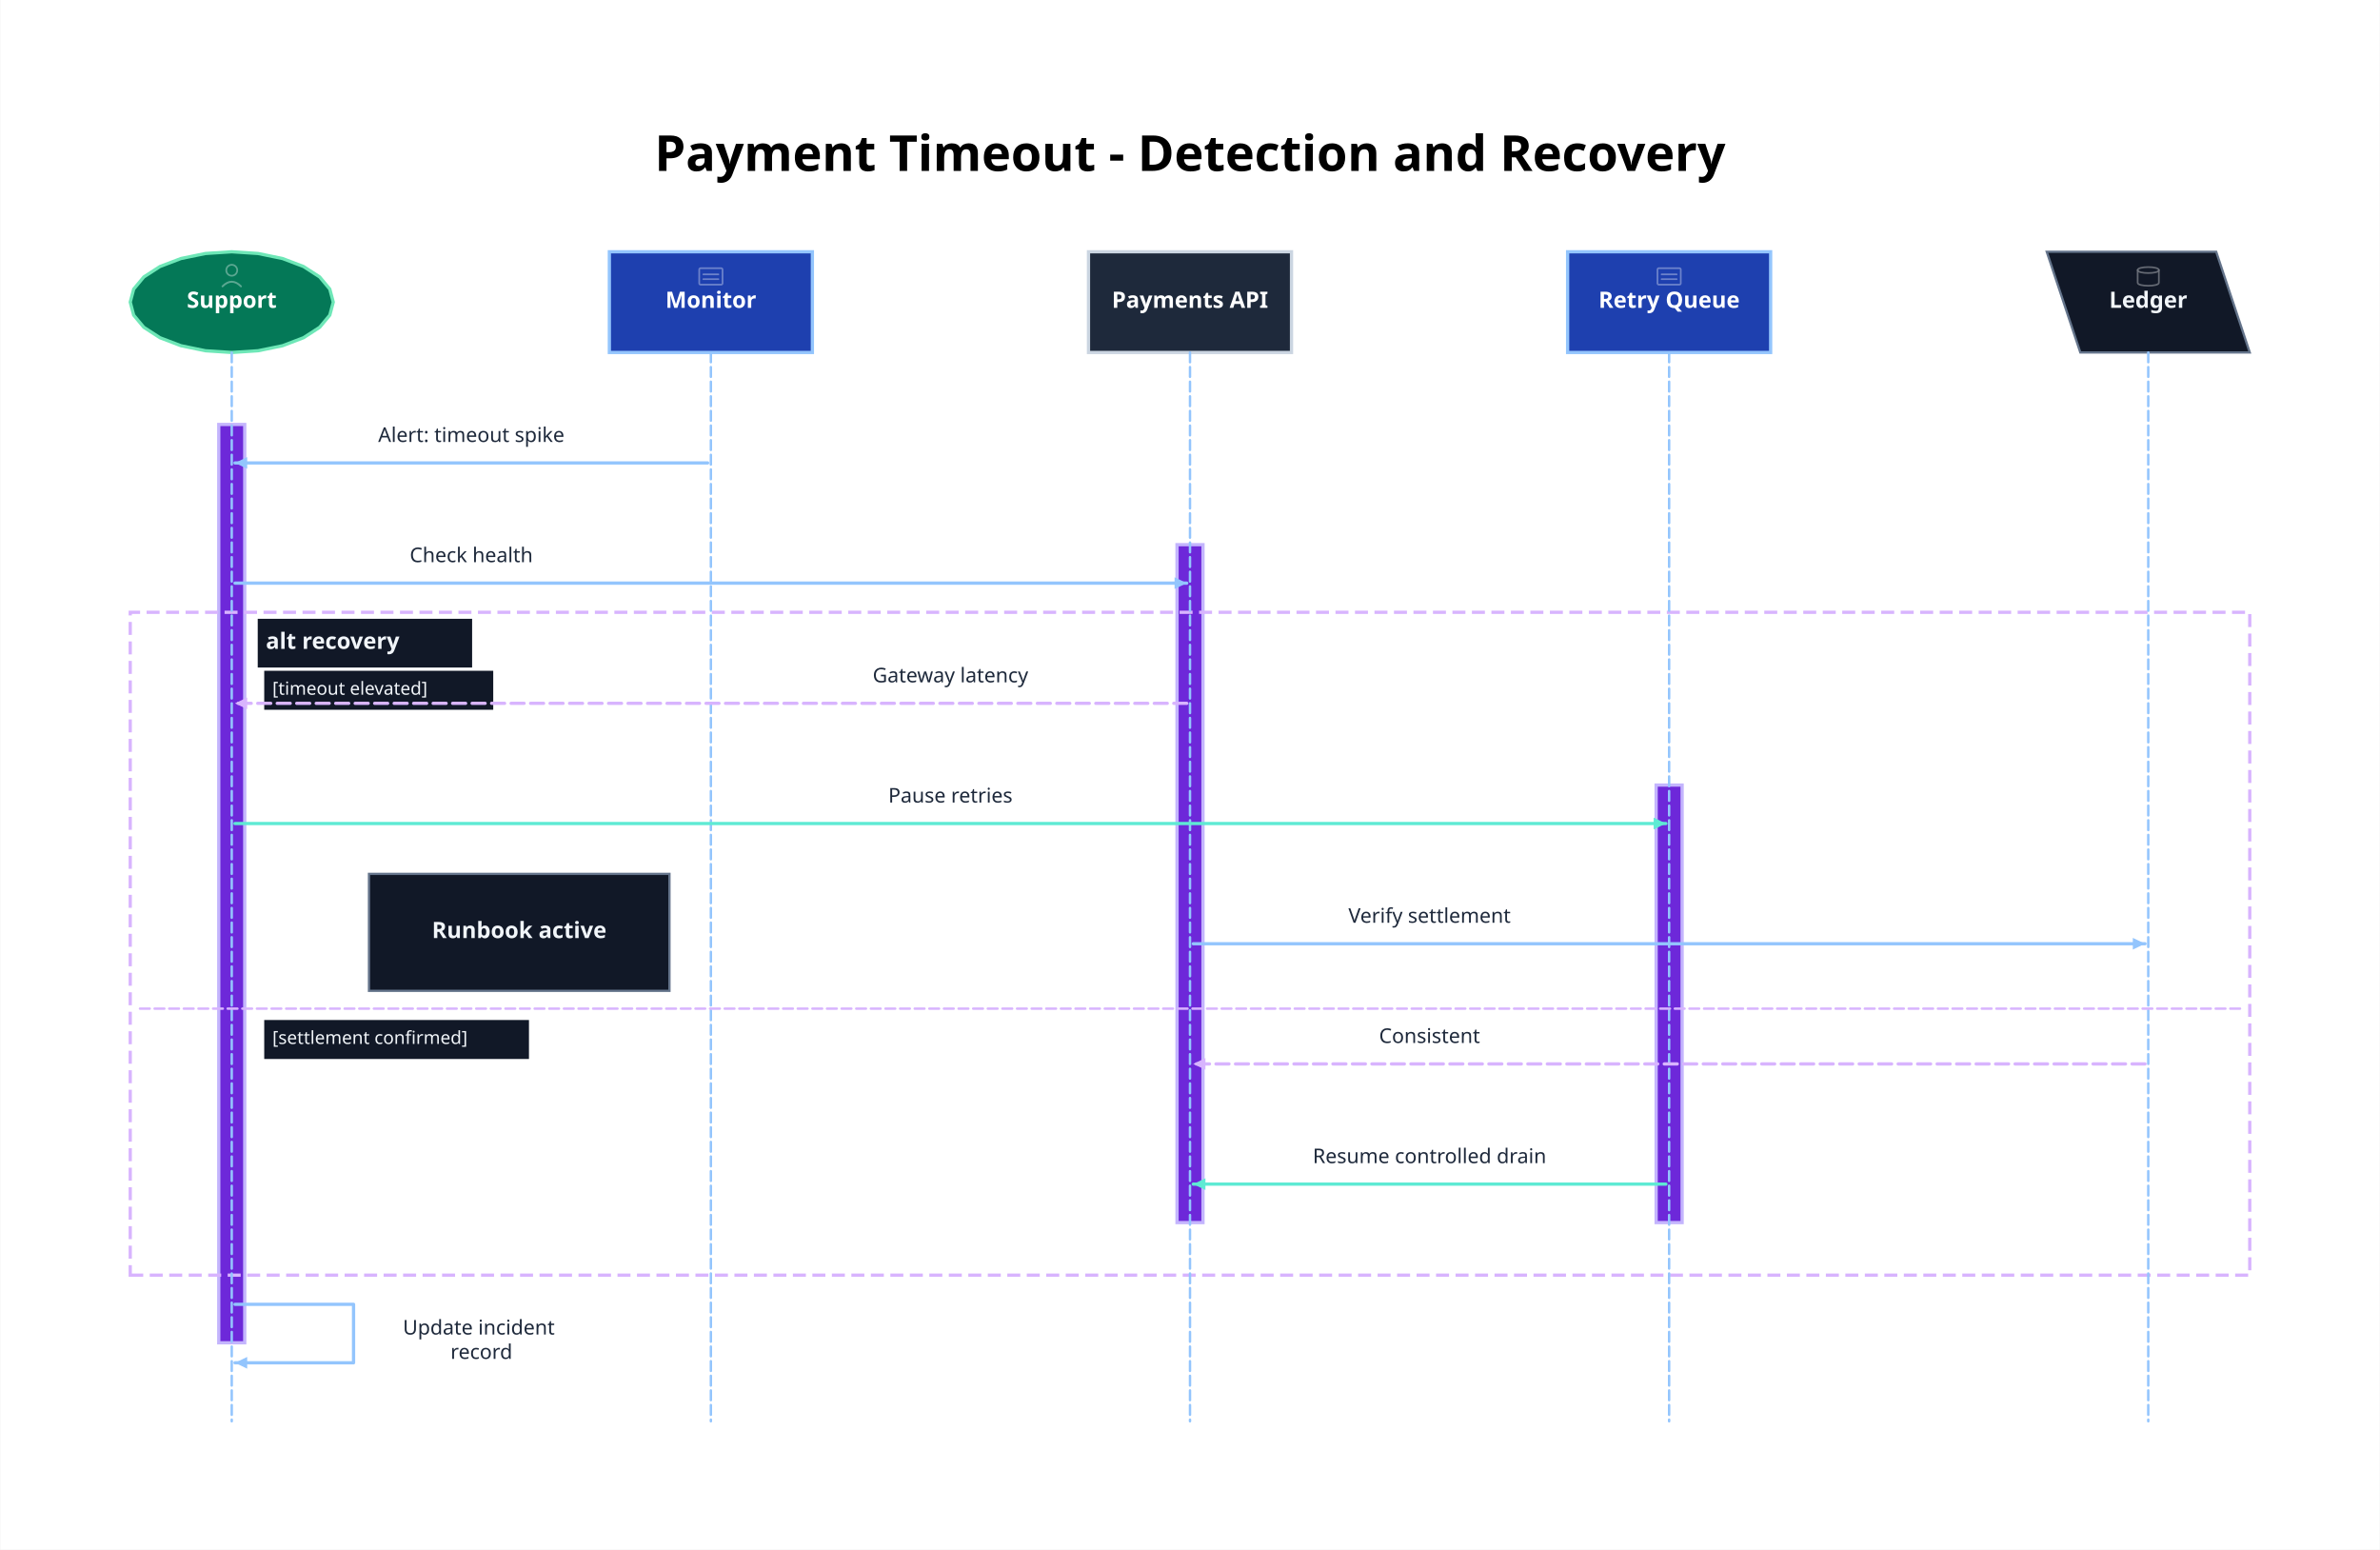
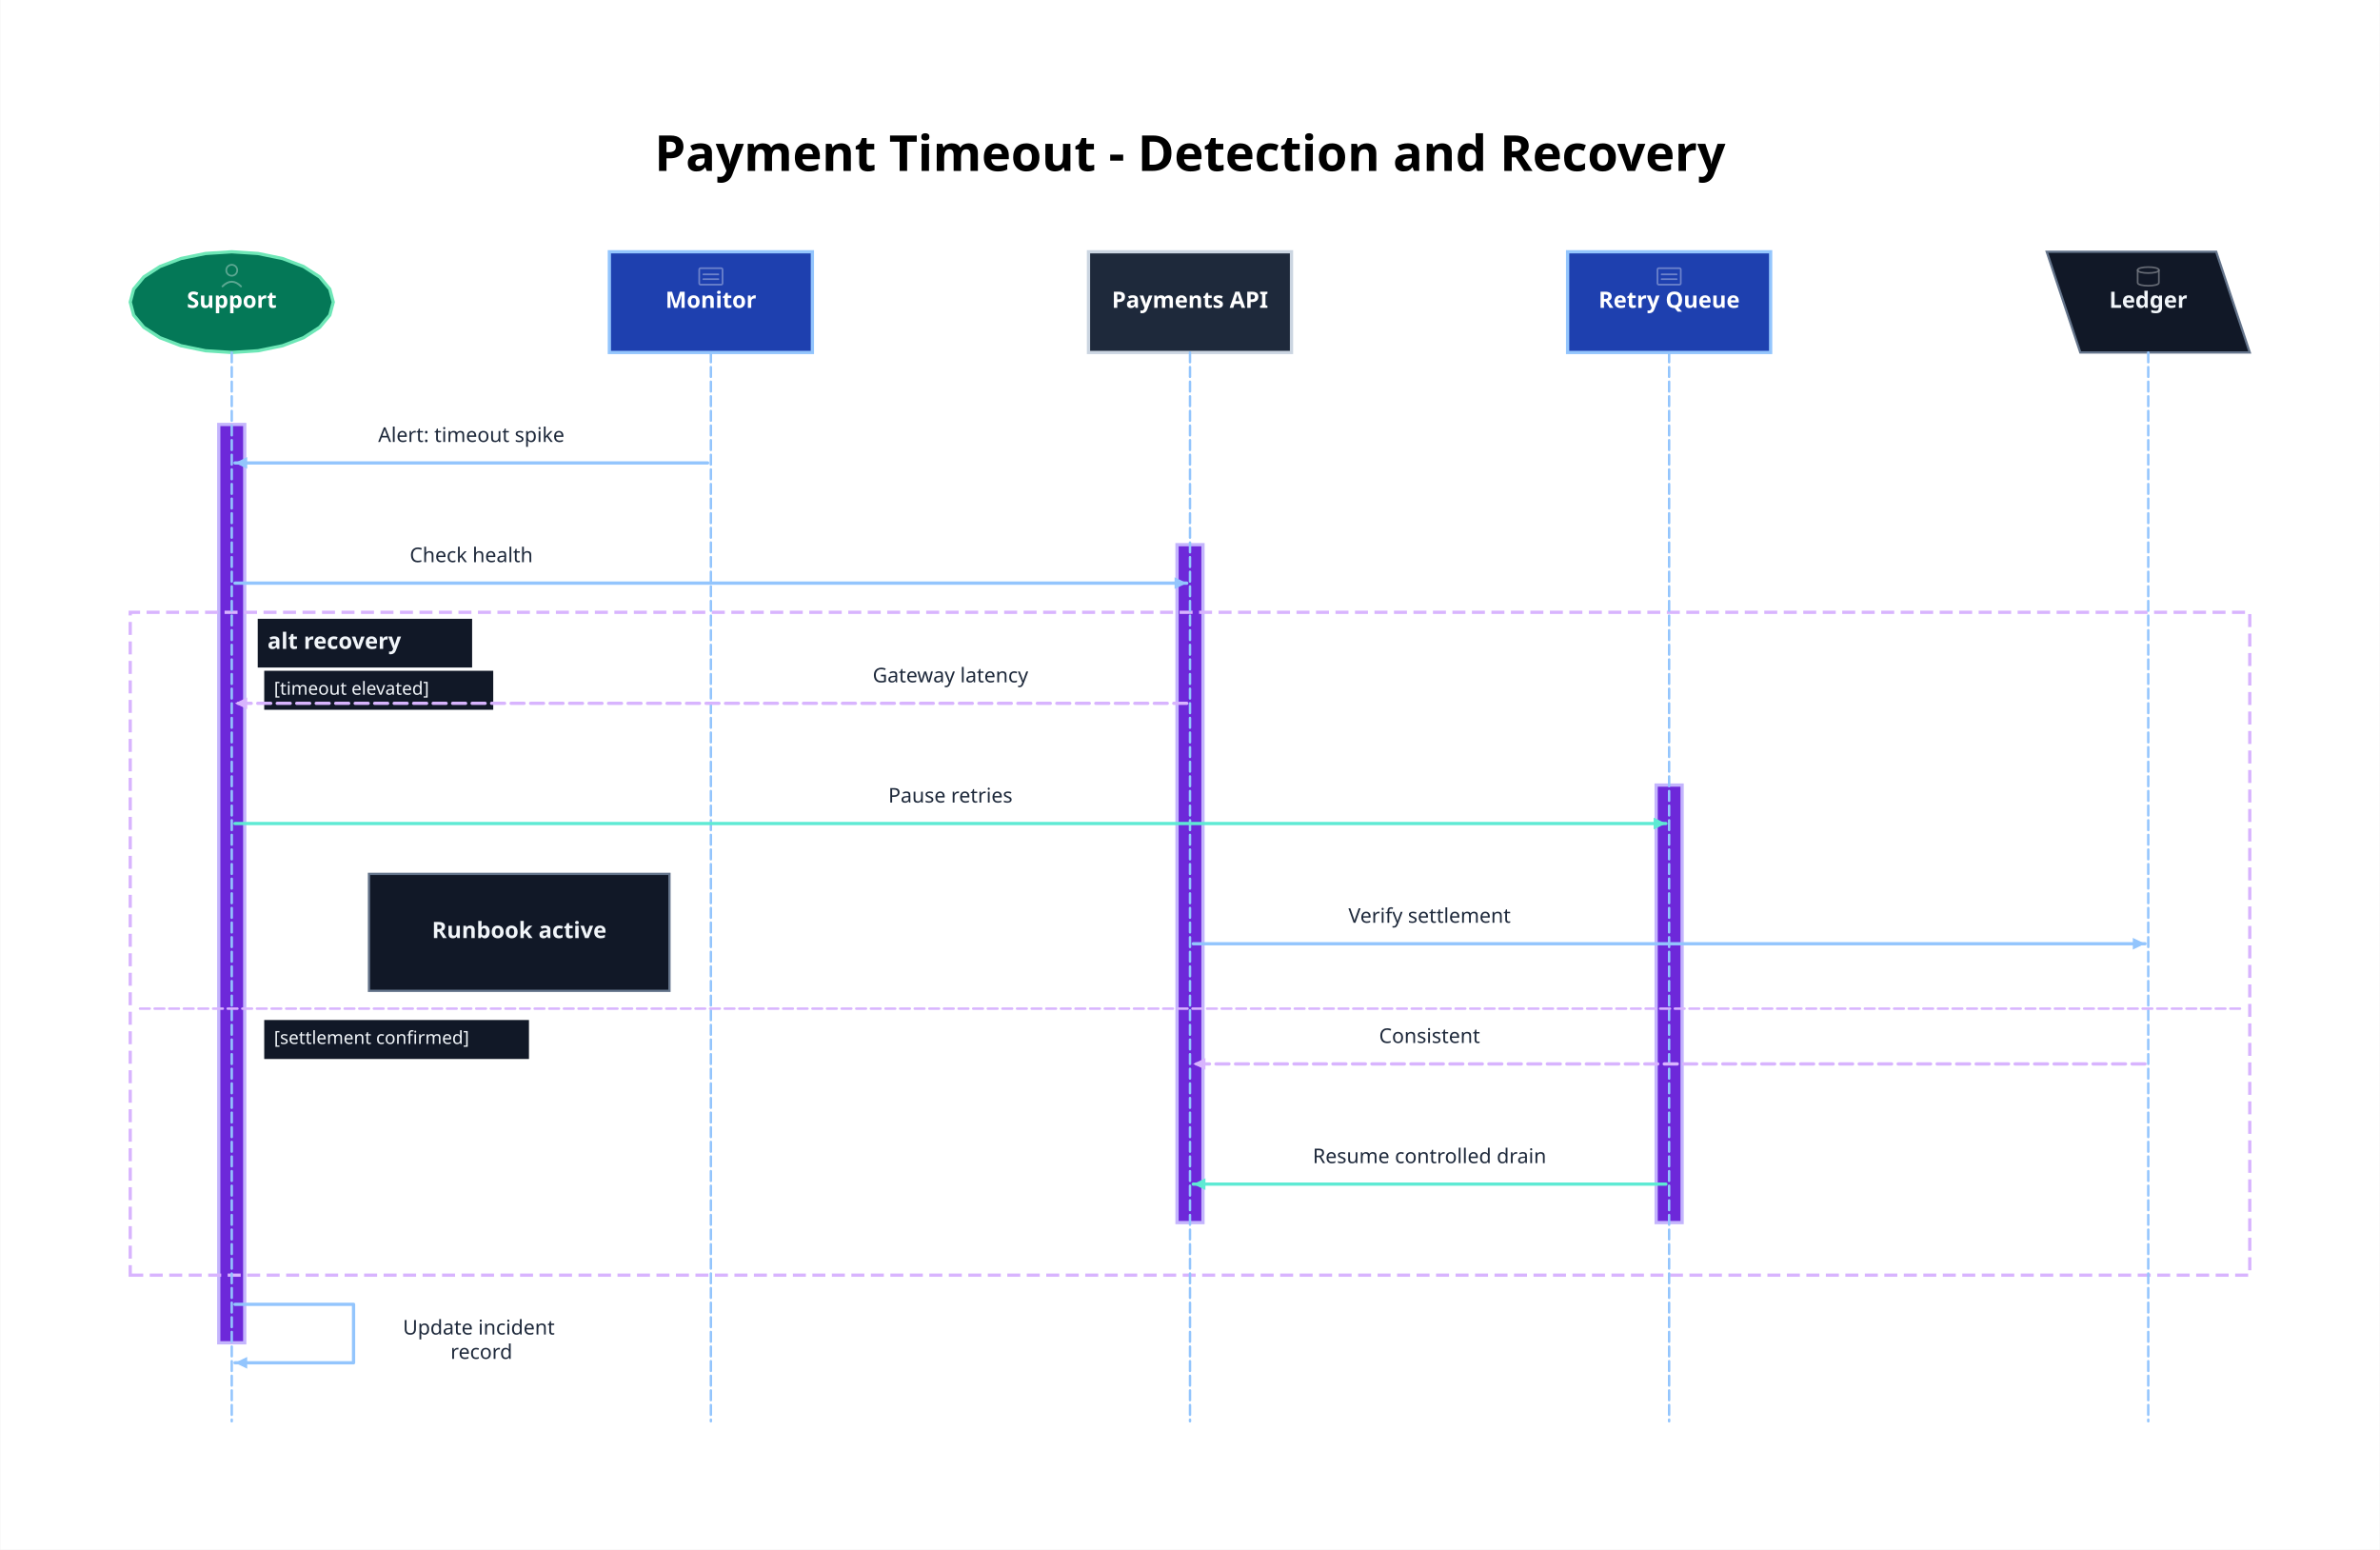
<svg xmlns="http://www.w3.org/2000/svg" width="1407" height="916" viewBox="0 0 1406.4 915.84" role="img" aria-label="Premium Incident Sequence">
  <rect x="0" y="0" width="1406.4" height="915.84" fill="#FFFFFF" />
  <g data-officeimo-visio-page="Premium Incident Sequence">
    <g data-visio-shape-id="title" data-visio-nameu="Text Box">
      <path d="M 76.8 115.2 L 1329.6 115.2 L 1329.6 72 L 76.8 72 Z" data-officeimo-preserved-geometry="true" fill="none" stroke="none" />
      <text x="703.2" y="90.667" font-family="Aptos Display" font-size="29.333" text-anchor="middle" dominant-baseline="middle" fill="#000000" font-weight="700">
        <tspan x="703.2" dy="0">Payment Timeout - Detection and Recovery</tspan>
      </text>
    </g>
    <g data-visio-shape-id="support" data-visio-nameu="Circle">
      <path d="M 196.8 178.56 L 194.756 170.858 L 188.762 163.68 L 179.226 157.517 L 166.8 152.787 L 152.329 149.814 L 136.8 148.8 L 121.271 149.814 L 106.8 152.787 L 94.374 157.517 L 84.838 163.68 L 78.844 170.858 L 76.8 178.56 L 78.844 186.262 L 84.838 193.44 L 94.374 199.603 L 106.8 204.333 L 121.271 207.306 L 136.8 208.32 L 152.329 207.306 L 166.8 204.333 L 179.226 199.603 L 188.762 193.44 L 194.756 186.262 Z" data-officeimo-preserved-geometry="true" fill="#047857" stroke="#6EE7B7" stroke-width="1.92" />
      <g data-officeimo-stencil-artwork="true" data-officeimo-stencil-key="person" opacity="0.42">
        <circle cx="136.8" cy="159.728" r="3.238" fill="none" stroke="#FFFFFF" stroke-opacity="0.824" stroke-width="1.012" stroke-linecap="round" stroke-linejoin="round" />
        <path d="M131.336 169.239Q136.8 163.775 142.264 169.239" fill="none" stroke="#FFFFFF" stroke-opacity="0.824" stroke-width="1.113" stroke-linecap="round" stroke-linejoin="round" />
      </g>
      <text x="136.8" y="177.227" font-family="Aptos" font-size="13.333" text-anchor="middle" dominant-baseline="middle" fill="#FFFFFF" font-weight="700">
        <tspan x="136.8" dy="0">Support</tspan>
      </text>
    </g>
    <g data-visio-shape-id="support-lifeline-end" data-visio-nameu="Circle">
      <path d="M 138.72 841.92 L 138.655 841.423 L 138.463 840.96 L 138.158 840.562 L 137.76 840.257 L 137.297 840.065 L 136.8 840 L 136.303 840.065 L 135.84 840.257 L 135.442 840.562 L 135.137 840.96 L 134.945 841.423 L 134.88 841.92 L 134.945 842.417 L 135.137 842.88 L 135.442 843.278 L 135.84 843.583 L 136.303 843.775 L 136.8 843.84 L 137.297 843.775 L 137.76 843.583 L 138.158 843.278 L 138.463 842.88 L 138.655 842.417 Z" data-officeimo-preserved-geometry="true" fill="none" stroke="none" />
    </g>
    <g data-visio-shape-id="monitor" data-visio-nameu="Rectangle">
      <path d="M 360 208.32 L 480 208.32 L 480 148.8 L 360 148.8 Z" data-officeimo-preserved-geometry="true" fill="#1E40AF" stroke="#93C5FD" stroke-width="1.92" />
      <g data-officeimo-stencil-artwork="true" data-officeimo-stencil-key="compute" opacity="0.42">
        <rect x="413.119" y="158.514" width="13.761" height="9.714" rx="0.777" fill="none" stroke="#FFFFFF" stroke-opacity="0.824" stroke-width="1" stroke-linecap="round" stroke-linejoin="round" />
        <line x1="415.548" y1="162.156" x2="424.452" y2="162.156" stroke="#FFFFFF" stroke-opacity="0.824" stroke-width="1" stroke-linecap="round" />
        <line x1="415.548" y1="164.989" x2="424.452" y2="164.989" stroke="#FFFFFF" stroke-opacity="0.824" stroke-width="1" stroke-linecap="round" />
      </g>
      <text x="420" y="177.227" font-family="Aptos" font-size="13.333" text-anchor="middle" dominant-baseline="middle" fill="#FFFFFF" font-weight="700">
        <tspan x="420" dy="0">Monitor</tspan>
      </text>
    </g>
    <g data-visio-shape-id="monitor-lifeline-end" data-visio-nameu="Circle">
      <path d="M 421.92 841.92 L 421.855 841.423 L 421.663 840.96 L 421.358 840.562 L 420.96 840.257 L 420.497 840.065 L 420 840 L 419.503 840.065 L 419.04 840.257 L 418.642 840.562 L 418.337 840.96 L 418.145 841.423 L 418.08 841.92 L 418.145 842.417 L 418.337 842.88 L 418.642 843.278 L 419.04 843.583 L 419.503 843.775 L 420 843.84 L 420.497 843.775 L 420.96 843.583 L 421.358 843.278 L 421.663 842.88 L 421.855 842.417 Z" data-officeimo-preserved-geometry="true" fill="none" stroke="none" />
    </g>
    <g data-visio-shape-id="api" data-visio-nameu="Rectangle">
      <path d="M 643.2 208.32 L 763.2 208.32 L 763.2 148.8 L 643.2 148.8 Z" data-officeimo-preserved-geometry="true" fill="#1E293B" stroke="#CBD5E1" stroke-width="1.92" />
      <text x="703.2" y="177.227" font-family="Aptos" font-size="13.333" text-anchor="middle" dominant-baseline="middle" fill="#FFFFFF" font-weight="700">
        <tspan x="703.2" dy="0">Payments API</tspan>
      </text>
    </g>
    <g data-visio-shape-id="api-lifeline-end" data-visio-nameu="Circle">
      <path d="M 705.12 841.92 L 705.055 841.423 L 704.863 840.96 L 704.558 840.562 L 704.16 840.257 L 703.697 840.065 L 703.2 840 L 702.703 840.065 L 702.24 840.257 L 701.842 840.562 L 701.537 840.96 L 701.345 841.423 L 701.28 841.92 L 701.345 842.417 L 701.537 842.88 L 701.842 843.278 L 702.24 843.583 L 702.703 843.775 L 703.2 843.84 L 703.697 843.775 L 704.16 843.583 L 704.558 843.278 L 704.863 842.88 L 705.055 842.417 Z" data-officeimo-preserved-geometry="true" fill="none" stroke="none" />
    </g>
    <g data-visio-shape-id="queue" data-visio-nameu="Rectangle">
      <path d="M 926.4 208.32 L 1046.4 208.32 L 1046.4 148.8 L 926.4 148.8 Z" data-officeimo-preserved-geometry="true" fill="#1E40AF" stroke="#93C5FD" stroke-width="1.92" />
      <g data-officeimo-stencil-artwork="true" data-officeimo-stencil-key="compute" opacity="0.42">
        <rect x="979.519" y="158.514" width="13.761" height="9.714" rx="0.777" fill="none" stroke="#FFFFFF" stroke-opacity="0.824" stroke-width="1" stroke-linecap="round" stroke-linejoin="round" />
        <line x1="981.948" y1="162.156" x2="990.852" y2="162.156" stroke="#FFFFFF" stroke-opacity="0.824" stroke-width="1" stroke-linecap="round" />
        <line x1="981.948" y1="164.989" x2="990.852" y2="164.989" stroke="#FFFFFF" stroke-opacity="0.824" stroke-width="1" stroke-linecap="round" />
      </g>
      <text x="986.4" y="177.227" font-family="Aptos" font-size="13.333" text-anchor="middle" dominant-baseline="middle" fill="#FFFFFF" font-weight="700">
        <tspan x="986.4" dy="0">Retry Queue</tspan>
      </text>
    </g>
    <g data-visio-shape-id="queue-lifeline-end" data-visio-nameu="Circle">
      <path d="M 988.32 841.92 L 988.255 841.423 L 988.063 840.96 L 987.758 840.562 L 987.36 840.257 L 986.897 840.065 L 986.4 840 L 985.903 840.065 L 985.44 840.257 L 985.042 840.562 L 984.737 840.96 L 984.545 841.423 L 984.48 841.92 L 984.545 842.417 L 984.737 842.88 L 985.042 843.278 L 985.44 843.583 L 985.903 843.775 L 986.4 843.84 L 986.897 843.775 L 987.36 843.583 L 987.758 843.278 L 988.063 842.88 L 988.255 842.417 Z" data-officeimo-preserved-geometry="true" fill="none" stroke="none" />
    </g>
    <g data-visio-shape-id="ledger" data-visio-nameu="Data">
      <path d="M 1229.44 208.32 L 1329.6 208.32 L 1309.76 148.8 L 1209.6 148.8 Z" data-officeimo-preserved-geometry="true" fill="#111827" stroke="#64748B" stroke-width="1.344" />
      <g data-officeimo-stencil-artwork="true" data-officeimo-stencil-key="data" opacity="0.42">
        <path d="M1263.327 159.615C1263.327 157.267 1275.873 157.267 1275.873 159.615L1275.873 167.126C1275.873 169.474 1263.327 169.474 1263.327 167.126Z" fill="none" stroke="#FFFFFF" stroke-opacity="0.824" stroke-width="1" stroke-linecap="round" stroke-linejoin="round" />
        <path d="M1263.327 159.615C1263.327 161.962 1275.873 161.962 1275.873 159.615" fill="none" stroke="#FFFFFF" stroke-opacity="0.824" stroke-width="1" stroke-linecap="round" stroke-linejoin="round" />
      </g>
      <text x="1269.6" y="177.227" font-family="Aptos" font-size="13.333" text-anchor="middle" dominant-baseline="middle" fill="#F1F5F9" font-weight="700">
        <tspan x="1269.6" dy="0">Ledger</tspan>
      </text>
    </g>
    <g data-visio-shape-id="ledger-lifeline-end" data-visio-nameu="Circle">
      <path d="M 1271.52 841.92 L 1271.455 841.423 L 1271.263 840.96 L 1270.958 840.562 L 1270.56 840.257 L 1270.097 840.065 L 1269.6 840 L 1269.103 840.065 L 1268.64 840.257 L 1268.242 840.562 L 1267.937 840.96 L 1267.745 841.423 L 1267.68 841.92 L 1267.745 842.417 L 1267.937 842.88 L 1268.242 843.278 L 1268.64 843.583 L 1269.103 843.775 L 1269.6 843.84 L 1270.097 843.775 L 1270.56 843.583 L 1270.958 843.278 L 1271.263 842.88 L 1271.455 842.417 Z" data-officeimo-preserved-geometry="true" fill="none" stroke="none" />
    </g>
    <g data-visio-shape-id="support-active" data-visio-nameu="Rectangle">
      <path d="M 129.12 793.613 L 144.48 793.613 L 144.48 250.867 L 129.12 250.867 Z" data-officeimo-preserved-geometry="true" fill="#6D28D9" stroke="#C4B5FD" stroke-width="1.92" />
    </g>
    <g data-visio-shape-id="api-active" data-visio-nameu="Rectangle">
      <path d="M 695.52 722.573 L 710.88 722.573 L 710.88 321.907 L 695.52 321.907 Z" data-officeimo-preserved-geometry="true" fill="#6D28D9" stroke="#C4B5FD" stroke-width="1.92" />
    </g>
    <g data-visio-shape-id="queue-active" data-visio-nameu="Rectangle">
      <path d="M 978.72 722.573 L 994.08 722.573 L 994.08 463.987 L 978.72 463.987 Z" data-officeimo-preserved-geometry="true" fill="#6D28D9" stroke="#C4B5FD" stroke-width="1.92" />
    </g>
    <g data-visio-shape-id="alert-from" data-visio-nameu="Circle">
      <path d="M 421.92 273.6 L 421.855 273.103 L 421.663 272.64 L 421.358 272.242 L 420.96 271.937 L 420.497 271.745 L 420 271.68 L 419.503 271.745 L 419.04 271.937 L 418.642 272.242 L 418.337 272.64 L 418.145 273.103 L 418.08 273.6 L 418.145 274.097 L 418.337 274.56 L 418.642 274.958 L 419.04 275.263 L 419.503 275.455 L 420 275.52 L 420.497 275.455 L 420.96 275.263 L 421.358 274.958 L 421.663 274.56 L 421.855 274.097 Z" data-officeimo-preserved-geometry="true" fill="none" stroke="none" />
    </g>
    <g data-visio-shape-id="alert-to" data-visio-nameu="Circle">
      <path d="M 138.72 273.6 L 138.655 273.103 L 138.463 272.64 L 138.158 272.242 L 137.76 271.937 L 137.297 271.745 L 136.8 271.68 L 136.303 271.745 L 135.84 271.937 L 135.442 272.242 L 135.137 272.64 L 134.945 273.103 L 134.88 273.6 L 134.945 274.097 L 135.137 274.56 L 135.442 274.958 L 135.84 275.263 L 136.303 275.455 L 136.8 275.52 L 137.297 275.455 L 137.76 275.263 L 138.158 274.958 L 138.463 274.56 L 138.655 274.097 Z" data-officeimo-preserved-geometry="true" fill="none" stroke="none" />
    </g>
    <g data-visio-shape-id="check-from" data-visio-nameu="Circle">
      <path d="M 138.72 344.64 L 138.655 344.143 L 138.463 343.68 L 138.158 343.282 L 137.76 342.977 L 137.297 342.785 L 136.8 342.72 L 136.303 342.785 L 135.84 342.977 L 135.442 343.282 L 135.137 343.68 L 134.945 344.143 L 134.88 344.64 L 134.945 345.137 L 135.137 345.6 L 135.442 345.998 L 135.84 346.303 L 136.303 346.495 L 136.8 346.56 L 137.297 346.495 L 137.76 346.303 L 138.158 345.998 L 138.463 345.6 L 138.655 345.137 Z" data-officeimo-preserved-geometry="true" fill="none" stroke="none" />
    </g>
    <g data-visio-shape-id="check-to" data-visio-nameu="Circle">
      <path d="M 705.12 344.64 L 705.055 344.143 L 704.863 343.68 L 704.558 343.282 L 704.16 342.977 L 703.697 342.785 L 703.2 342.72 L 702.703 342.785 L 702.24 342.977 L 701.842 343.282 L 701.537 343.68 L 701.345 344.143 L 701.28 344.64 L 701.345 345.137 L 701.537 345.6 L 701.842 345.998 L 702.24 346.303 L 702.703 346.495 L 703.2 346.56 L 703.697 346.495 L 704.16 346.303 L 704.558 345.998 L 704.863 345.6 L 705.055 345.137 Z" data-officeimo-preserved-geometry="true" fill="none" stroke="none" />
    </g>
    <g data-visio-shape-id="message-3-from" data-visio-nameu="Circle">
      <path d="M 705.12 415.68 L 705.055 415.183 L 704.863 414.72 L 704.558 414.322 L 704.16 414.017 L 703.697 413.825 L 703.2 413.76 L 702.703 413.825 L 702.24 414.017 L 701.842 414.322 L 701.537 414.72 L 701.345 415.183 L 701.28 415.68 L 701.345 416.177 L 701.537 416.64 L 701.842 417.038 L 702.24 417.343 L 702.703 417.535 L 703.2 417.6 L 703.697 417.535 L 704.16 417.343 L 704.558 417.038 L 704.863 416.64 L 705.055 416.177 Z" data-officeimo-preserved-geometry="true" fill="none" stroke="none" />
    </g>
    <g data-visio-shape-id="message-3-to" data-visio-nameu="Circle">
      <path d="M 138.72 415.68 L 138.655 415.183 L 138.463 414.72 L 138.158 414.322 L 137.76 414.017 L 137.297 413.825 L 136.8 413.76 L 136.303 413.825 L 135.84 414.017 L 135.442 414.322 L 135.137 414.72 L 134.945 415.183 L 134.88 415.68 L 134.945 416.177 L 135.137 416.64 L 135.442 417.038 L 135.84 417.343 L 136.303 417.535 L 136.8 417.6 L 137.297 417.535 L 137.76 417.343 L 138.158 417.038 L 138.463 416.64 L 138.655 416.177 Z" data-officeimo-preserved-geometry="true" fill="none" stroke="none" />
    </g>
    <g data-visio-shape-id="pause-from" data-visio-nameu="Circle">
      <path d="M 138.72 486.72 L 138.655 486.223 L 138.463 485.76 L 138.158 485.362 L 137.76 485.057 L 137.297 484.865 L 136.8 484.8 L 136.303 484.865 L 135.84 485.057 L 135.442 485.362 L 135.137 485.76 L 134.945 486.223 L 134.88 486.72 L 134.945 487.217 L 135.137 487.68 L 135.442 488.078 L 135.84 488.383 L 136.303 488.575 L 136.8 488.64 L 137.297 488.575 L 137.76 488.383 L 138.158 488.078 L 138.463 487.68 L 138.655 487.217 Z" data-officeimo-preserved-geometry="true" fill="none" stroke="none" />
    </g>
    <g data-visio-shape-id="pause-to" data-visio-nameu="Circle">
      <path d="M 988.32 486.72 L 988.255 486.223 L 988.063 485.76 L 987.758 485.362 L 987.36 485.057 L 986.897 484.865 L 986.4 484.8 L 985.903 484.865 L 985.44 485.057 L 985.042 485.362 L 984.737 485.76 L 984.545 486.223 L 984.48 486.72 L 984.545 487.217 L 984.737 487.68 L 985.042 488.078 L 985.44 488.383 L 985.903 488.575 L 986.4 488.64 L 986.897 488.575 L 987.36 488.383 L 987.758 488.078 L 988.063 487.68 L 988.255 487.217 Z" data-officeimo-preserved-geometry="true" fill="none" stroke="none" />
    </g>
    <g data-visio-shape-id="verify-from" data-visio-nameu="Circle">
      <path d="M 705.12 557.76 L 705.055 557.263 L 704.863 556.8 L 704.558 556.402 L 704.16 556.097 L 703.697 555.905 L 703.2 555.84 L 702.703 555.905 L 702.24 556.097 L 701.842 556.402 L 701.537 556.8 L 701.345 557.263 L 701.28 557.76 L 701.345 558.257 L 701.537 558.72 L 701.842 559.118 L 702.24 559.423 L 702.703 559.615 L 703.2 559.68 L 703.697 559.615 L 704.16 559.423 L 704.558 559.118 L 704.863 558.72 L 705.055 558.257 Z" data-officeimo-preserved-geometry="true" fill="none" stroke="none" />
    </g>
    <g data-visio-shape-id="verify-to" data-visio-nameu="Circle">
      <path d="M 1271.52 557.76 L 1271.455 557.263 L 1271.263 556.8 L 1270.958 556.402 L 1270.56 556.097 L 1270.097 555.905 L 1269.6 555.84 L 1269.103 555.905 L 1268.64 556.097 L 1268.242 556.402 L 1267.937 556.8 L 1267.745 557.263 L 1267.68 557.76 L 1267.745 558.257 L 1267.937 558.72 L 1268.242 559.118 L 1268.64 559.423 L 1269.103 559.615 L 1269.6 559.68 L 1270.097 559.615 L 1270.56 559.423 L 1270.958 559.118 L 1271.263 558.72 L 1271.455 558.257 Z" data-officeimo-preserved-geometry="true" fill="none" stroke="none" />
    </g>
    <g data-visio-shape-id="message-6-from" data-visio-nameu="Circle">
      <path d="M 1271.52 628.8 L 1271.455 628.303 L 1271.263 627.84 L 1270.958 627.442 L 1270.56 627.137 L 1270.097 626.945 L 1269.6 626.88 L 1269.103 626.945 L 1268.64 627.137 L 1268.242 627.442 L 1267.937 627.84 L 1267.745 628.303 L 1267.68 628.8 L 1267.745 629.297 L 1267.937 629.76 L 1268.242 630.158 L 1268.64 630.463 L 1269.103 630.655 L 1269.6 630.72 L 1270.097 630.655 L 1270.56 630.463 L 1270.958 630.158 L 1271.263 629.76 L 1271.455 629.297 Z" data-officeimo-preserved-geometry="true" fill="none" stroke="none" />
    </g>
    <g data-visio-shape-id="message-6-to" data-visio-nameu="Circle">
      <path d="M 705.12 628.8 L 705.055 628.303 L 704.863 627.84 L 704.558 627.442 L 704.16 627.137 L 703.697 626.945 L 703.2 626.88 L 702.703 626.945 L 702.24 627.137 L 701.842 627.442 L 701.537 627.84 L 701.345 628.303 L 701.28 628.8 L 701.345 629.297 L 701.537 629.76 L 701.842 630.158 L 702.24 630.463 L 702.703 630.655 L 703.2 630.72 L 703.697 630.655 L 704.16 630.463 L 704.558 630.158 L 704.863 629.76 L 705.055 629.297 Z" data-officeimo-preserved-geometry="true" fill="none" stroke="none" />
    </g>
    <g data-visio-shape-id="resume-from" data-visio-nameu="Circle">
      <path d="M 988.32 699.84 L 988.255 699.343 L 988.063 698.88 L 987.758 698.482 L 987.36 698.177 L 986.897 697.985 L 986.4 697.92 L 985.903 697.985 L 985.44 698.177 L 985.042 698.482 L 984.737 698.88 L 984.545 699.343 L 984.48 699.84 L 984.545 700.337 L 984.737 700.8 L 985.042 701.198 L 985.44 701.503 L 985.903 701.695 L 986.4 701.76 L 986.897 701.695 L 987.36 701.503 L 987.758 701.198 L 988.063 700.8 L 988.255 700.337 Z" data-officeimo-preserved-geometry="true" fill="none" stroke="none" />
    </g>
    <g data-visio-shape-id="resume-to" data-visio-nameu="Circle">
      <path d="M 705.12 699.84 L 705.055 699.343 L 704.863 698.88 L 704.558 698.482 L 704.16 698.177 L 703.697 697.985 L 703.2 697.92 L 702.703 697.985 L 702.24 698.177 L 701.842 698.482 L 701.537 698.88 L 701.345 699.343 L 701.28 699.84 L 701.345 700.337 L 701.537 700.8 L 701.842 701.198 L 702.24 701.503 L 702.703 701.695 L 703.2 701.76 L 703.697 701.695 L 704.16 701.503 L 704.558 701.198 L 704.863 700.8 L 705.055 700.337 Z" data-officeimo-preserved-geometry="true" fill="none" stroke="none" />
    </g>
    <g data-visio-shape-id="record-from" data-visio-nameu="Circle">
      <path d="M 138.72 770.88 L 138.655 770.383 L 138.463 769.92 L 138.158 769.522 L 137.76 769.217 L 137.297 769.025 L 136.8 768.96 L 136.303 769.025 L 135.84 769.217 L 135.442 769.522 L 135.137 769.92 L 134.945 770.383 L 134.88 770.88 L 134.945 771.377 L 135.137 771.84 L 135.442 772.238 L 135.84 772.543 L 136.303 772.735 L 136.8 772.8 L 137.297 772.735 L 137.76 772.543 L 138.158 772.238 L 138.463 771.84 L 138.655 771.377 Z" data-officeimo-preserved-geometry="true" fill="none" stroke="none" />
    </g>
    <g data-visio-shape-id="record-to" data-visio-nameu="Circle">
      <path d="M 138.72 805.44 L 138.655 804.943 L 138.463 804.48 L 138.158 804.082 L 137.76 803.777 L 137.297 803.585 L 136.8 803.52 L 136.303 803.585 L 135.84 803.777 L 135.442 804.082 L 135.137 804.48 L 134.945 804.943 L 134.88 805.44 L 134.945 805.937 L 135.137 806.4 L 135.442 806.798 L 135.84 807.103 L 136.303 807.295 L 136.8 807.36 L 137.297 807.295 L 137.76 807.103 L 138.158 806.798 L 138.463 806.4 L 138.655 805.937 Z" data-officeimo-preserved-geometry="true" fill="none" stroke="none" />
    </g>
    <g data-visio-shape-id="recovery-fragment" data-visio-nameu="Rectangle">
      <path d="M 76.8 753.638 L 1329.6 753.638 L 1329.6 361.882 L 76.8 361.882 Z" data-officeimo-preserved-geometry="true" fill="none" stroke="#D8B4FE" stroke-width="1.92" stroke-dasharray="7.68 3.84" />
    </g>
    <g data-visio-shape-id="recovery-fragment-label" data-visio-nameu="Text Box">
      <path d="M 152.16 394.522 L 278.88 394.522 L 278.88 365.722 L 152.16 365.722 Z" data-officeimo-preserved-geometry="true" fill="#111827" stroke="none" />
-       <rect data-officeimo-text-background="true" x="153.96" y="369.988" width="81.048" height="20.267" fill="#111827" />
-       <text x="156.96" y="378.788" font-family="Aptos" font-size="13.333" text-anchor="start" dominant-baseline="middle" fill="#F1F5F9" font-weight="700">
-         <tspan x="156.96" dy="0">alt recovery</tspan>
+       <rect data-officeimo-text-background="true" x="154.92" y="369.988" width="81.048" height="20.267" fill="#111827" />
+       <text x="157.92" y="378.788" font-family="Aptos" font-size="13.333" text-anchor="start" dominant-baseline="middle" fill="#F1F5F9" font-weight="700">
+         <tspan x="157.92" dy="0">alt recovery</tspan>
      </text>
    </g>
    <g data-visio-shape-id="latency-guard-label" data-visio-nameu="Text Box">
      <path d="M 156 419.482 L 291.36 419.482 L 291.36 396.442 L 156 396.442 Z" data-officeimo-preserved-geometry="true" fill="#111827" stroke="none" />
-       <rect data-officeimo-text-background="true" x="157.8" y="399.562" width="93.787" height="16.8" fill="#111827" />
-       <text x="160.8" y="406.895" font-family="Aptos" font-size="10.667" text-anchor="start" dominant-baseline="middle" fill="#F1F5F9">
-         <tspan x="160.8" dy="0">[timeout elevated]</tspan>
+       <rect data-officeimo-text-background="true" x="158.76" y="399.562" width="93.787" height="16.8" fill="#111827" />
+       <text x="161.76" y="406.895" font-family="Aptos" font-size="10.667" text-anchor="start" dominant-baseline="middle" fill="#F1F5F9">
+         <tspan x="161.76" dy="0">[timeout elevated]</tspan>
      </text>
    </g>
    <g data-visio-shape-id="settlement-partition-from" data-visio-nameu="Circle">
      <path d="M 82.56 596.122 L 82.495 595.625 L 82.303 595.162 L 81.998 594.764 L 81.6 594.459 L 81.137 594.267 L 80.64 594.202 L 80.143 594.267 L 79.68 594.459 L 79.282 594.764 L 78.977 595.162 L 78.785 595.625 L 78.72 596.122 L 78.785 596.619 L 78.977 597.082 L 79.282 597.479 L 79.68 597.784 L 80.143 597.976 L 80.64 598.042 L 81.137 597.976 L 81.6 597.784 L 81.998 597.479 L 82.303 597.082 L 82.495 596.619 Z" data-officeimo-preserved-geometry="true" fill="none" stroke="none" />
    </g>
    <g data-visio-shape-id="settlement-partition-to" data-visio-nameu="Circle">
      <path d="M 1327.68 596.122 L 1327.615 595.625 L 1327.423 595.162 L 1327.118 594.764 L 1326.72 594.459 L 1326.257 594.267 L 1325.76 594.202 L 1325.263 594.267 L 1324.8 594.459 L 1324.402 594.764 L 1324.097 595.162 L 1323.905 595.625 L 1323.84 596.122 L 1323.905 596.619 L 1324.097 597.082 L 1324.402 597.479 L 1324.8 597.784 L 1325.263 597.976 L 1325.76 598.042 L 1326.257 597.976 L 1326.72 597.784 L 1327.118 597.479 L 1327.423 597.082 L 1327.615 596.619 Z" data-officeimo-preserved-geometry="true" fill="none" stroke="none" />
    </g>
    <g data-visio-shape-id="settlement-partition-label" data-visio-nameu="Text Box">
      <path d="M 156 625.882 L 312.48 625.882 L 312.48 602.842 L 156 602.842 Z" data-officeimo-preserved-geometry="true" fill="#111827" stroke="none" />
-       <rect data-officeimo-text-background="true" x="157.8" y="605.962" width="114.373" height="16.8" fill="#111827" />
-       <text x="160.8" y="613.295" font-family="Aptos" font-size="10.667" text-anchor="start" dominant-baseline="middle" fill="#F1F5F9">
-         <tspan x="160.8" dy="0">[settlement confirmed]</tspan>
+       <rect data-officeimo-text-background="true" x="158.76" y="605.962" width="114.373" height="16.8" fill="#111827" />
+       <text x="161.76" y="613.295" font-family="Aptos" font-size="10.667" text-anchor="start" dominant-baseline="middle" fill="#F1F5F9">
+         <tspan x="161.76" dy="0">[settlement confirmed]</tspan>
      </text>
    </g>
    <g data-visio-shape-id="runbook-note" data-visio-nameu="Rectangle">
      <path d="M 217.92 585.6 L 395.52 585.6 L 395.52 516.48 L 217.92 516.48 Z" data-officeimo-preserved-geometry="true" fill="#111827" stroke="#64748B" stroke-width="1.344" />
      <text x="306.72" y="549.707" font-family="Aptos" font-size="13.333" text-anchor="middle" dominant-baseline="middle" fill="#F1F5F9" font-weight="700">
        <tspan x="306.72" dy="0">Runbook active</tspan>
      </text>
    </g>
    <g data-visio-connector-id="support-lifeline">
      <path d="M 136.8 208.32 L 136.8 840" fill="none" stroke="#93C5FD" stroke-width="1.44" stroke-linecap="round" stroke-linejoin="round" stroke-dasharray="5.76 2.88" />
    </g>
    <g data-visio-connector-id="monitor-lifeline">
      <path d="M 420 208.32 L 420 840" fill="none" stroke="#93C5FD" stroke-width="1.44" stroke-linecap="round" stroke-linejoin="round" stroke-dasharray="5.76 2.88" />
    </g>
    <g data-visio-connector-id="api-lifeline">
      <path d="M 703.2 208.32 L 703.2 840" fill="none" stroke="#93C5FD" stroke-width="1.44" stroke-linecap="round" stroke-linejoin="round" stroke-dasharray="5.76 2.88" />
    </g>
    <g data-visio-connector-id="queue-lifeline">
      <path d="M 986.4 208.32 L 986.4 840" fill="none" stroke="#93C5FD" stroke-width="1.44" stroke-linecap="round" stroke-linejoin="round" stroke-dasharray="5.76 2.88" />
    </g>
    <g data-visio-connector-id="ledger-lifeline">
      <path d="M 1269.6 208.32 L 1269.6 840" fill="none" stroke="#93C5FD" stroke-width="1.44" stroke-linecap="round" stroke-linejoin="round" stroke-dasharray="5.76 2.88" />
    </g>
    <g data-visio-connector-id="alert">
      <path d="M 418.08 273.6 L 138.72 273.6" fill="none" stroke="#93C5FD" stroke-width="1.92" stroke-linecap="round" stroke-linejoin="round" />
      <path data-officeimo-connector-arrow="end" d="M 138.72 273.6 L 145.928 270.129 L 145.928 277.071 Z" fill="#93C5FD" stroke="none" />
      <rect data-officeimo-text-background="true" data-officeimo-connector-label-background="true" x="222.48" y="249.04" width="111.84" height="18.4" fill="#FFFFFF" fill-opacity="0.902" />
      <text x="278.4" y="257.04" font-family="Aptos" font-size="12" text-anchor="middle" dominant-baseline="middle" fill="#1E293B">
        <tspan x="278.4" dy="0">Alert: timeout spike</tspan>
      </text>
    </g>
    <g data-visio-connector-id="check">
      <path d="M 138.72 344.64 L 701.28 344.64" fill="none" stroke="#93C5FD" stroke-width="1.92" stroke-linecap="round" stroke-linejoin="round" />
      <path data-officeimo-connector-arrow="end" d="M 701.28 344.64 L 694.072 348.111 L 694.072 341.169 Z" fill="#93C5FD" stroke="none" />
      <rect data-officeimo-text-background="true" data-officeimo-connector-label-background="true" x="239.52" y="320.08" width="77.76" height="18.4" fill="#FFFFFF" fill-opacity="0.902" />
      <text x="278.4" y="328.08" font-family="Aptos" font-size="12" text-anchor="middle" dominant-baseline="middle" fill="#1E293B">
        <tspan x="278.4" dy="0">Check health</tspan>
      </text>
    </g>
    <g data-visio-connector-id="message-3">
      <path d="M 701.28 415.68 L 138.72 415.68" fill="none" stroke="#D8B4FE" stroke-width="1.92" stroke-linecap="round" stroke-linejoin="round" stroke-dasharray="7.68 3.84" />
      <path data-officeimo-connector-arrow="end" d="M 138.72 415.68 L 145.928 412.209 L 145.928 419.151 Z" fill="#D8B4FE" stroke="none" />
      <rect data-officeimo-text-background="true" data-officeimo-connector-label-background="true" x="512.82" y="391.12" width="97.56" height="18.4" fill="#FFFFFF" fill-opacity="0.902" />
      <text x="561.6" y="399.12" font-family="Aptos" font-size="12" text-anchor="middle" dominant-baseline="middle" fill="#1E293B">
        <tspan x="561.6" dy="0">Gateway latency</tspan>
      </text>
    </g>
    <g data-visio-connector-id="pause">
      <path d="M 138.72 486.72 L 984.48 486.72" fill="none" stroke="#5EEAD4" stroke-width="1.92" stroke-linecap="round" stroke-linejoin="round" />
      <path data-officeimo-connector-arrow="end" d="M 984.48 486.72 L 977.272 490.191 L 977.272 483.249 Z" fill="#5EEAD4" stroke="none" />
      <rect data-officeimo-text-background="true" data-officeimo-connector-label-background="true" x="522.66" y="462.16" width="77.88" height="18.4" fill="#FFFFFF" fill-opacity="0.902" />
      <text x="561.6" y="470.16" font-family="Aptos" font-size="12" text-anchor="middle" dominant-baseline="middle" fill="#1E293B">
        <tspan x="561.6" dy="0">Pause retries</tspan>
      </text>
    </g>
    <g data-visio-connector-id="verify">
      <path d="M 705.12 557.76 L 1267.68 557.76" fill="none" stroke="#93C5FD" stroke-width="1.92" stroke-linecap="round" stroke-linejoin="round" />
      <path data-officeimo-connector-arrow="end" d="M 1267.68 557.76 L 1260.472 561.231 L 1260.472 554.289 Z" fill="#93C5FD" stroke="none" />
      <rect data-officeimo-text-background="true" data-officeimo-connector-label-background="true" x="795.9" y="533.2" width="97.8" height="18.4" fill="#FFFFFF" fill-opacity="0.902" />
      <text x="844.8" y="541.2" font-family="Aptos" font-size="12" text-anchor="middle" dominant-baseline="middle" fill="#1E293B">
        <tspan x="844.8" dy="0">Verify settlement</tspan>
      </text>
    </g>
    <g data-visio-connector-id="message-6">
      <path d="M 1267.68 628.8 L 705.12 628.8" fill="none" stroke="#D8B4FE" stroke-width="1.92" stroke-linecap="round" stroke-linejoin="round" stroke-dasharray="7.68 3.84" />
      <path data-officeimo-connector-arrow="end" d="M 705.12 628.8 L 712.328 625.329 L 712.328 632.271 Z" fill="#D8B4FE" stroke="none" />
      <rect data-officeimo-text-background="true" data-officeimo-connector-label-background="true" x="812.88" y="604.24" width="63.84" height="18.4" fill="#FFFFFF" fill-opacity="0.902" />
      <text x="844.8" y="612.24" font-family="Aptos" font-size="12" text-anchor="middle" dominant-baseline="middle" fill="#1E293B">
        <tspan x="844.8" dy="0">Consistent</tspan>
      </text>
    </g>
    <g data-visio-connector-id="resume">
      <path d="M 984.48 699.84 L 705.12 699.84" fill="none" stroke="#5EEAD4" stroke-width="1.92" stroke-linecap="round" stroke-linejoin="round" />
      <path data-officeimo-connector-arrow="end" d="M 705.12 699.84 L 712.328 696.369 L 712.328 703.311 Z" fill="#5EEAD4" stroke="none" />
      <rect data-officeimo-text-background="true" data-officeimo-connector-label-background="true" x="775.74" y="675.28" width="138.12" height="18.4" fill="#FFFFFF" fill-opacity="0.902" />
      <text x="844.8" y="683.28" font-family="Aptos" font-size="12" text-anchor="middle" dominant-baseline="middle" fill="#1E293B">
        <tspan x="844.8" dy="0">Resume controlled drain</tspan>
      </text>
    </g>
    <g data-visio-connector-id="record">
      <path d="M 138.72 770.88 L 208.8 770.88 L 208.8 805.44 L 138.72 805.44" fill="none" stroke="#93C5FD" stroke-width="1.92" stroke-linecap="round" stroke-linejoin="round" />
      <path data-officeimo-connector-arrow="end" d="M 138.72 805.44 L 145.928 801.969 L 145.928 808.911 Z" fill="#93C5FD" stroke="none" />
      <rect data-officeimo-text-background="true" data-officeimo-connector-label-background="true" x="238.86" y="776.56" width="91.08" height="32.8" fill="#FFFFFF" fill-opacity="0.902" />
      <text x="284.4" y="784.56" font-family="Aptos" font-size="12" text-anchor="middle" dominant-baseline="middle" fill="#1E293B">
        <tspan x="284.4" dy="0">Update incident</tspan>
        <tspan x="284.4" dy="14.4">record</tspan>
      </text>
    </g>
    <g data-visio-connector-id="settlement-partition">
      <path d="M 82.56 596.122 L 1323.84 596.122" fill="none" stroke="#D8B4FE" stroke-width="1.44" stroke-linecap="round" stroke-linejoin="round" stroke-dasharray="5.76 2.88" />
    </g>
  </g>
</svg>
